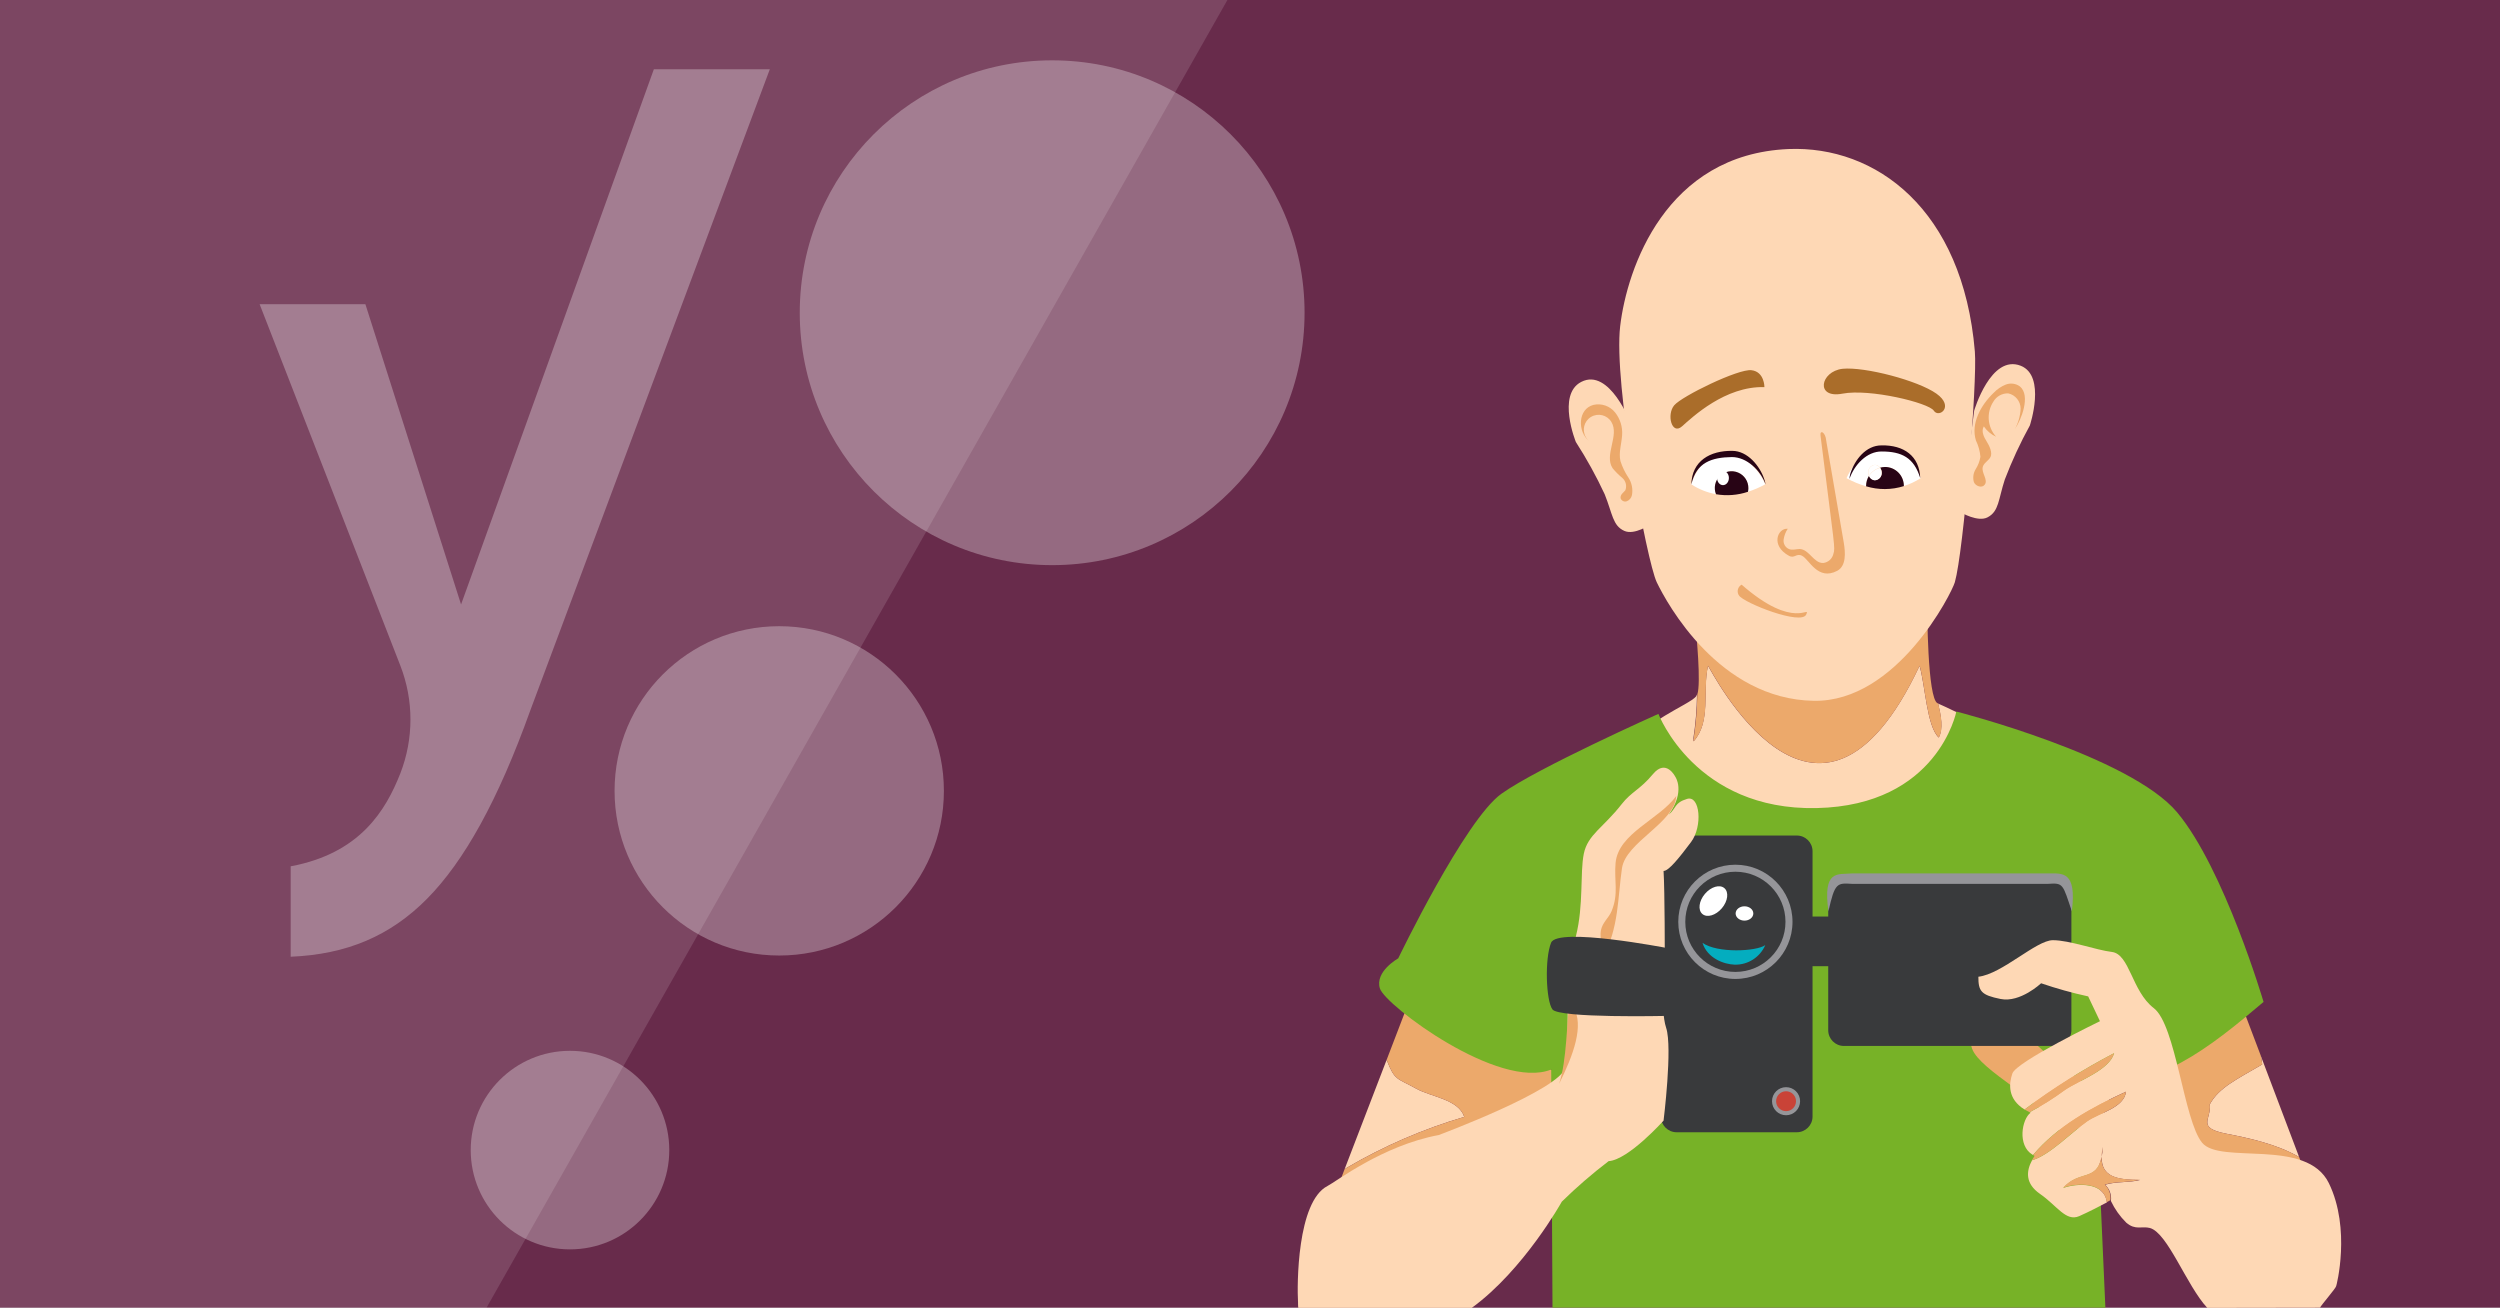
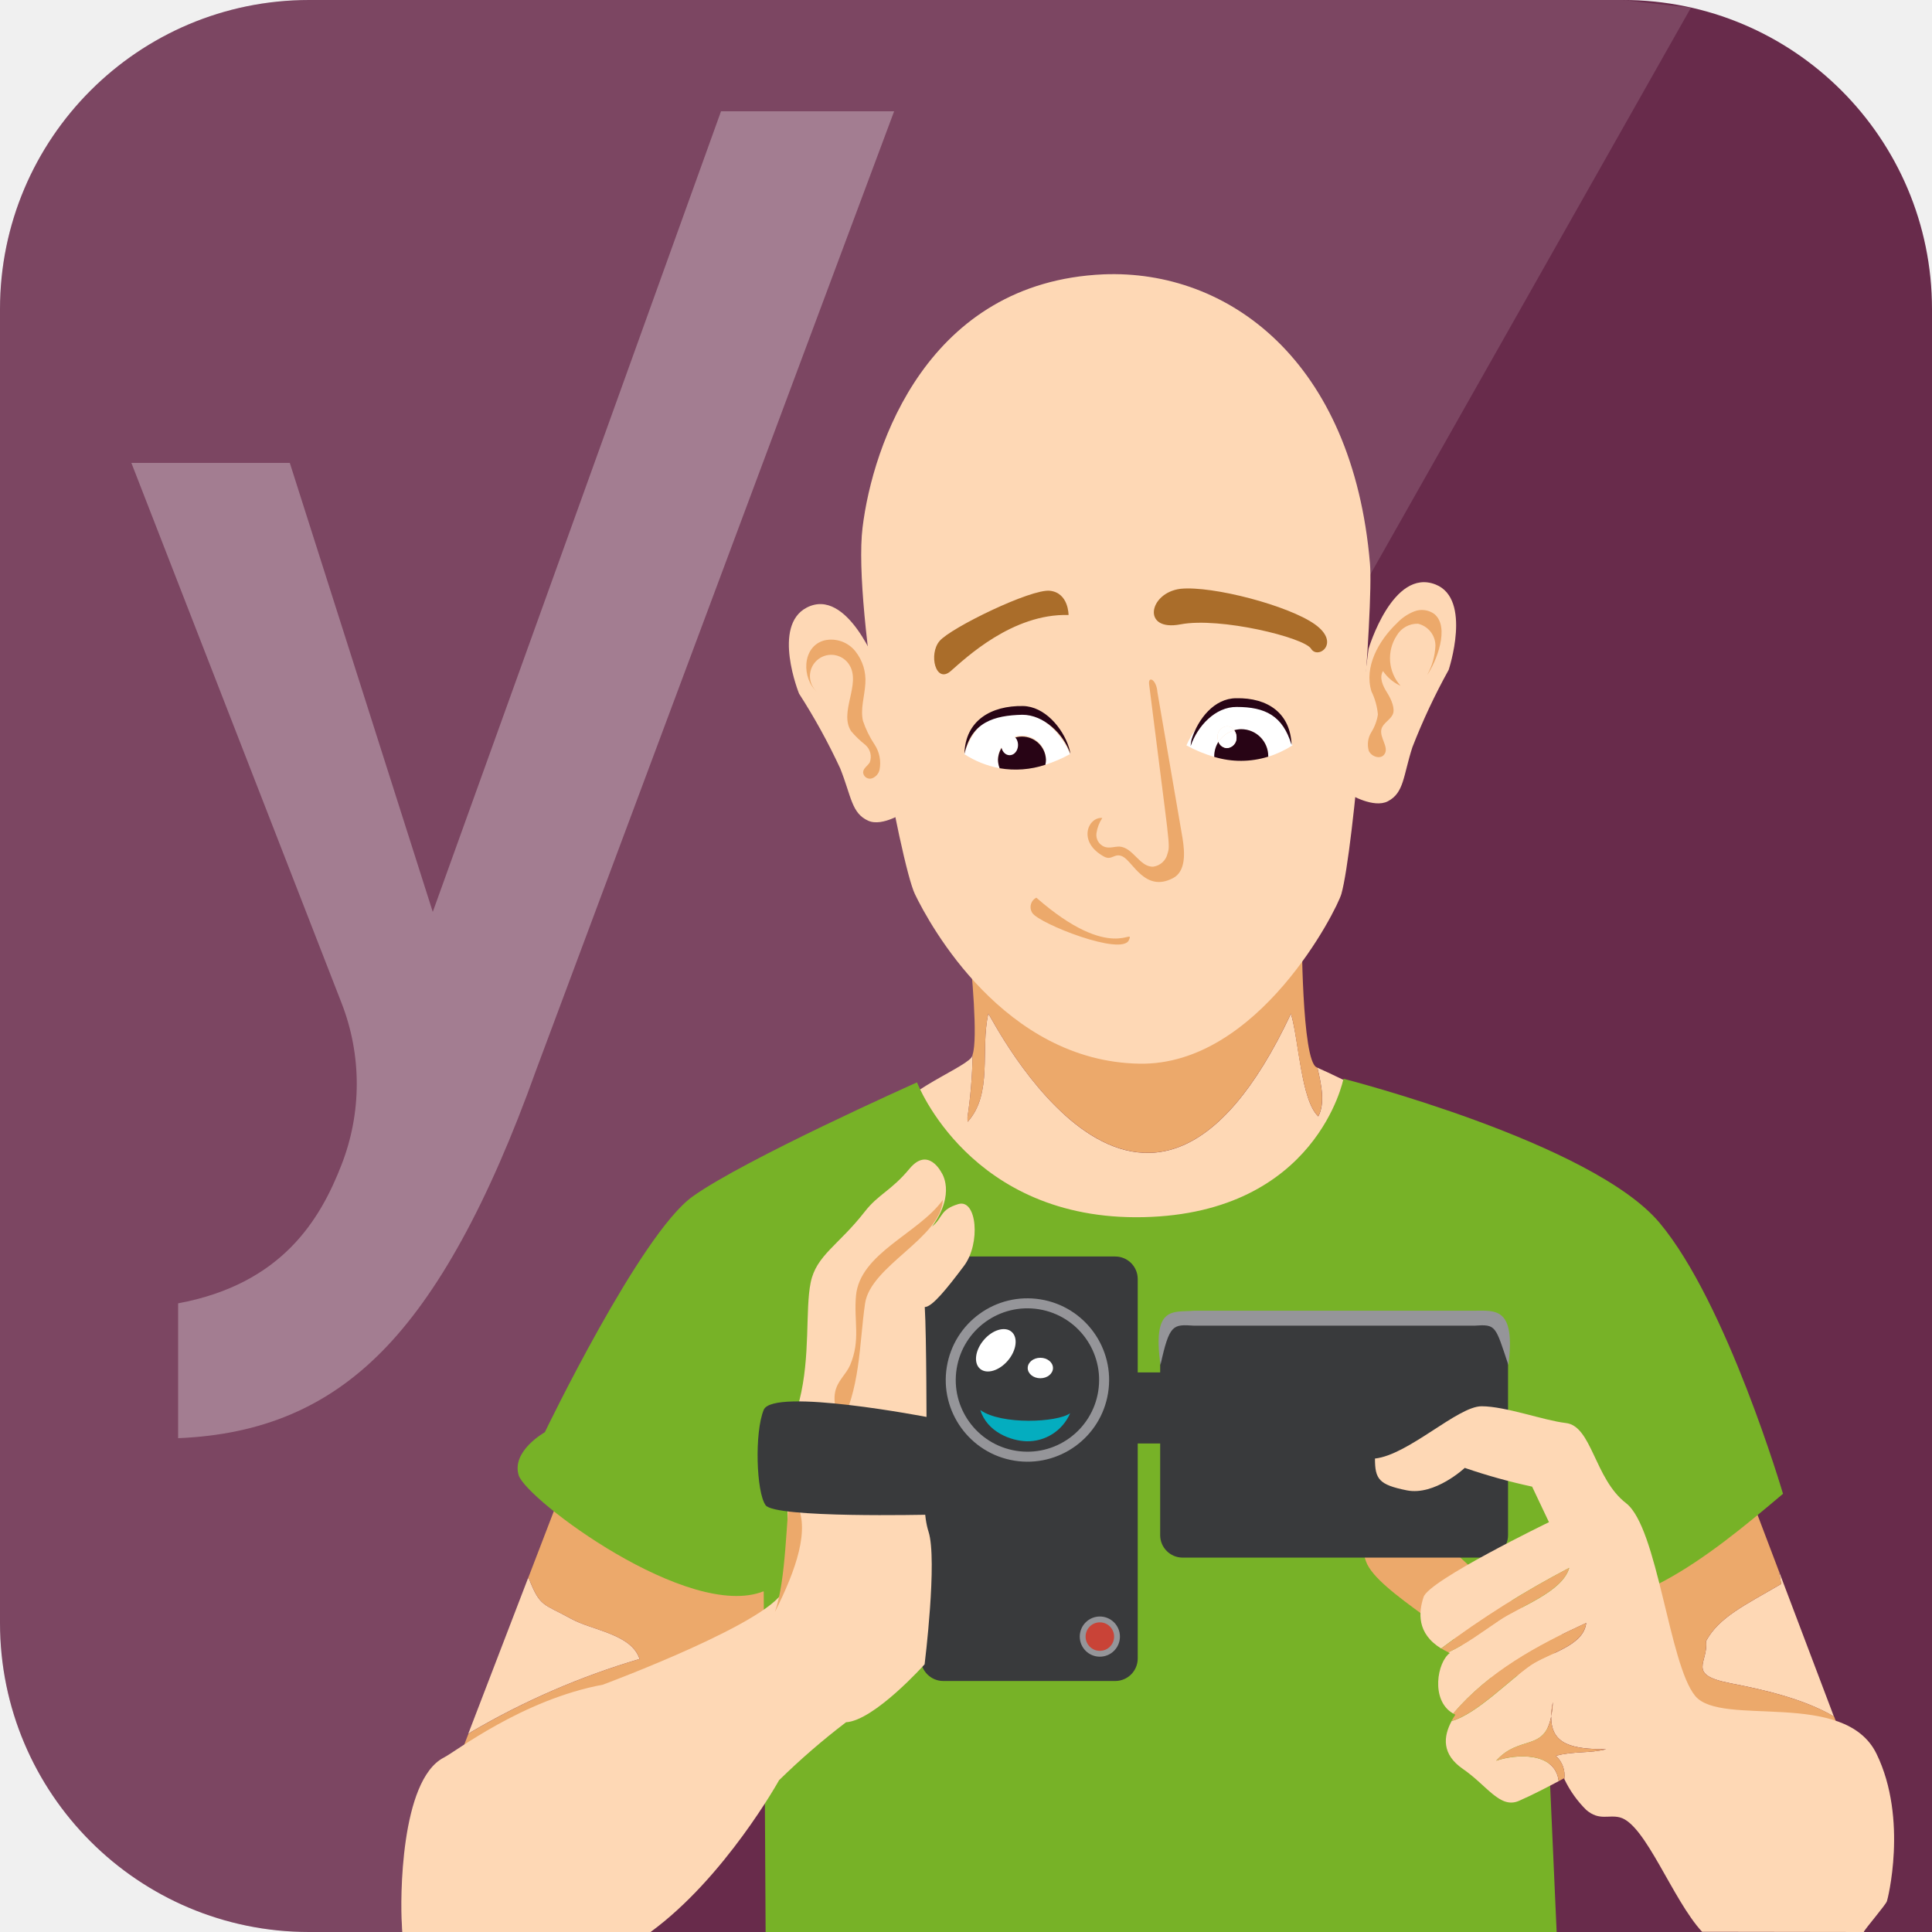
- <svg xmlns="http://www.w3.org/2000/svg" role="img" aria-hidden="true" viewBox="0 0 520 272" focusable="false">
-   <path fill="#682b4b" d="M0 0h520v272H0z" />
-   <path fill="#fff" d="M0 0v272h101.2L255.3 0H0z" opacity=".13" />
-   <path fill="#fff" d="M60.46 180.19V199c11.62-.48 20.71-4.3 28.4-12.09s14.74-20.43 21.46-39.19l49.8-133.31H136L95.9 125.73 76 63.27H54l29.26 75.15a30.9 30.9 0 0 1 0 22.47c-3.01 7.63-8.33 16.61-22.8 19.3z" opacity=".3" />
-   <circle cx="218.85" cy="65.05" r="52.5" fill="#fff" opacity=".3" />
-   <circle cx="162.08" cy="164.5" r="34.25" fill="#fff" opacity=".3" />
-   <circle cx="118.56" cy="239.22" r="20.65" fill="#fff" opacity=".3" />
-   <path fill="#fed8b5" d="M403.13 146.34c.62 2.58 1.1 5.24.13 7.07-2.51-2.33-2.82-11-4-14.93-21.29 45.38-43.59.35-44 0-1.2 5.3.7 11.59-3 15.72-.07-.51 0-.95-.06-.47a67.27 67.27 0 0 0 .78-9.28 1.66 1.66 0 0 1-.19.4c-1.46 1.81-11.9 5.64-11.9 9.82s17.52 16.43 37.95 18.3c18.06 1.36 30.64-6.25 41.57-16.32 1.36-1.58-14.75-9.22-17.28-10.31z" />
-   <path fill="#eca96b" d="M352.28 154.2c3.71-4.13 1.81-10.42 3-15.72.41.35 22.71 45.38 44 0 1.15 3.9 1.46 12.6 4 14.93 1-1.83.49-4.49-.13-7.07l-.11-.05c-2.19-.89-2.17-20.12-2.17-20.12l-2.87-.07c-9 6.67-16.21 12.83-28.76 11.08-7-1-13.09-3.57-16.81-9.39.51 4.74 1.39 14.29.61 16.66a67.27 67.27 0 0 1-.78 9.28c.06-.48-.05-.04.02.47z" />
-   <path fill="#fed8b5" d="M372 31c-25.56 1.1-33.57 24.81-35 36.81s5.55 49 7.6 53.29c2.18 4.53 13 24.33 32.65 24.67 17.32.3 28.72-22.43 29.36-24.67 1.81-6.35 4.7-41.69 4.16-48C408.28 43.49 390.14 30.26 372 31zm94.82 179.54l-.64-1.7-.18.16c.24.48.53 1 .82 1.54zm-7.19 19.17c.4 3.12-2.92 4.86 3.5 6.11 4.64.9 10.55 2.19 15.09 4.85l-8-21.13c.12.62.25 1.21.32 1.86-5.23 3.07-9.03 4.82-10.91 8.31z" />
-   <path fill="#eca96b" d="M463.13 235.82c-6.42-1.25-3.1-3-3.5-6.11 1.88-3.49 5.68-5.24 10.92-8.31-.07-.65-.2-1.24-.32-1.86l-3.41-9c-.29-.54-.58-1.06-.86-1.57a34.84 34.84 0 0 1-6.44 3.49l-12.74 8.2a120.57 120.57 0 0 1 3.63 12.23c1 4.58.35 5.55 4.93 7.08 6 2 12.92 2.45 19.09 3.82 1.72.38 3.7 1.25 5.61 1.67l-1.82-4.79c-4.54-2.67-10.45-3.95-15.09-4.85z" />
-   <path fill="#fed8b5" d="M304.57 232.31c-1.18-3.65-6.91-4.16-9.93-5.84-4.13-2.29-4.5-1.65-6.18-5.93a.28.28 0 0 1-.1.06l-8.69 22.6.5-.33a109.76 109.76 0 0 1 24.4-10.56z" />
-   <path fill="#eca96b" d="M293.8 206.42l-5.44 14.18a.28.28 0 0 0 .1-.06c1.68 4.28 2.05 3.64 6.18 5.93 3 1.68 8.75 2.19 9.93 5.84a109.76 109.76 0 0 0-24.4 10.56l-.5.33-3 7.87a122.58 122.58 0 0 1 13.65-7.25c5.39-2.28 11-4.73 16.51-6.67 3.05-1.06 6.74-1.46 9.45-3.27.75-.51 2.83-2.15 5-4l3.26-6.33z" />
-   <path fill="#fff" d="M360.18 98.06a3.48 3.48 0 0 1 3.48 3.49 3.65 3.65 0 0 1-.08.74 20 20 0 0 0 3.6-1.56c-3.18-7.3-12.24-9.51-15.41 0a14.21 14.21 0 0 0 5.16 2.07 3.47 3.47 0 0 1 3.25-4.74z" />
-   <path fill="#280415" d="M363.58 102.29a3.65 3.65 0 0 0 .08-.74 3.49 3.49 0 1 0-6.73 1.25 13.61 13.61 0 0 0 6.65-.51z" />
-   <path fill="#fff" d="M388.75 99a1.69 1.69 0 0 1-.15-.68 1.5 1.5 0 0 1 1.4-1.63 1.28 1.28 0 0 1 1.05.59 3.87 3.87 0 0 1 1-.15 3.92 3.92 0 0 1 3.93 3.92v.06a14.66 14.66 0 0 0 3.51-1.65c-3.18-9.51-12.24-7.3-15.41 0a19.75 19.75 0 0 0 4.07 1.69v-.1a3.93 3.93 0 0 1 .6-2.05z" />
-   <path fill="#280415" d="M396 101.11v-.06a3.92 3.92 0 0 0-3.93-3.92 3.87 3.87 0 0 0-1 .15 1.67 1.67 0 0 1 .34 1 1.5 1.5 0 0 1-1.41 1.59 1.39 1.39 0 0 1-1.24-.91 3.93 3.93 0 0 0-.61 2.09v.1a13.23 13.23 0 0 0 7.85-.04z" />
-   <path fill="#fff" d="M390 96.69a1.5 1.5 0 0 0-1.39 1.59 1.69 1.69 0 0 0 .15.68 3.91 3.91 0 0 1 2.24-1.68 1.28 1.28 0 0 0-1-.59z" />
-   <path fill="#fff" d="M388.75 99a1.39 1.39 0 0 0 1.24.91 1.5 1.5 0 0 0 1.39-1.59 1.67 1.67 0 0 0-.34-1 3.91 3.91 0 0 0-2.29 1.68z" />
-   <path fill="#77b227" d="M437.92 272h-115l-.27-49.54c-10.88 4.37-34.53-13.33-35.63-16.86s3.81-6.26 3.81-6.26 13.87-28.82 21.48-34.25 32.64-16.6 32.64-16.6 7.66 20.13 32.9 19.59S406.92 148 406.92 148s36.15 9.24 45.95 21 17.95 39.4 17.95 39.4c-11.26 9.57-22.59 18.5-35 16.32z" />
-   <path fill="#fed8b5" d="M328.89 79.44c-5.11 2.64-1.11 12.5-1.11 12.5a90.53 90.53 0 0 1 6 10.88c1.64 4.08 1.64 6.52 4.09 7.61 2.1.94 5.43-1.35 5.43-1.35l-4.06-20.94s-4.44-11.75-10.35-8.7zm91.43-3.36c5.32 2.12 1.89 12.42 1.89 12.42A89.74 89.74 0 0 0 417 99.74c-1.36 4.17-1.2 6.62-3.58 7.86-2 1.07-5.52-1-5.52-1l2.72-21.16s3.45-11.82 9.7-9.36z" />
-   <path fill="#eca96b" d="M378.67 90.63c2.94 23.56 3.1 23.22 2.67 24.59a2.46 2.46 0 0 1-2.08 1.88c-2 .11-2.91-2.83-4.93-2.91-.74 0-1.53.32-2.25 0a1.87 1.87 0 0 1-1.08-2 5.53 5.53 0 0 1 .85-2.21c-2.09-.18-3.65 3.5.26 5.63 1.16.63 1.54-.63 2.73 0 1.46.73 3.26 5.25 7.3 3.12 1.88-1 1.72-3.72 1.37-5.84q-1.83-10.59-3.65-21.2c-.13-1.82-1.38-2.4-1.19-1.06z" />
-   <path fill="#aa6d2a" d="M367 80.52c-8.15-.24-15 6.26-17.14 8.16s-3.25-2.46-1.62-4.38 13.33-7.62 16.06-7.3 2.7 3.52 2.7 3.52zm16.23-3.81c-4.62.55-5.7 6.26 0 5.17s17.95 1.91 19 3.54 4.37-.82.55-3.54-14.89-5.64-19.55-5.17z" />
-   <path fill="#eca96b" d="M362.26 121.61a1.56 1.56 0 0 0-.65 2.09.86.86 0 0 0 .1.16c1 1.55 13.05 6.32 14 3.93.88-2.03-2.44 3.46-13.45-6.18z" />
-   <path fill="#280415" d="M367 99.78c-.94-2.92-3.56-6-6.67-6-4.61-.08-8.44 2.09-8.53 7 1-4.63 4.29-5.65 8.44-5.71 3.09 0 6 2.78 7 5.71a5.21 5.21 0 0 0-.24-1zm17.84-1.17a5.4 5.4 0 0 0-.15 1c1-2.92 3.62-5.75 6.72-5.7 4.13 0 6.7 1.27 8 5.53-.17-4.63-3.44-6.89-8.05-6.8-3.24-.01-5.59 2.98-6.52 5.97z" />
-   <path fill="#eca96b" d="M411.82 211.58s-3.27 1.9-1.63 6.53 15.22 11.15 16.82 15.74 17.68-3.81 9.24-7.29-17.12-14.69-20.66-16.06-3.77 1.08-3.77 1.08zM331.46 84.21a4.5 4.5 0 0 1 4.48 1.58 6.79 6.79 0 0 1 1.46 4.71c-.11 1.81-.75 3.63-.35 5.4a13.83 13.83 0 0 0 1.66 3.44 5 5 0 0 1 .73 3.67 1.76 1.76 0 0 1-1.12 1.27 1 1 0 0 1-1.24-.67.68.68 0 0 1 0-.19c0-.6.65-1 1-1.46a2.3 2.3 0 0 0-.66-2.57 14.62 14.62 0 0 1-2-2c-1.81-2.76 1.46-6.82-.25-9.62a3.09 3.09 0 1 0-5.29 3.2 2.91 2.91 0 0 0 .64.76c-2.41-1.93-2.38-6.66.94-7.52zm88.67-3.84a3.09 3.09 0 0 0-2.92-.38 7.07 7.07 0 0 0-2.53 1.72c-2.68 2.57-4.78 6.37-3.69 9.91a9.64 9.64 0 0 1 .94 3.4 7.07 7.07 0 0 1-1 2.59 3.34 3.34 0 0 0-.36 2.67c.36.86 1.68 1.3 2.24.55.79-1-.71-2.43-.4-3.69.21-.88 1.24-1.3 1.63-2.12s-.17-2.2-.79-3.16-1.21-2.21-.61-3.17a6.12 6.12 0 0 0 2.55 2.15 6 6 0 0 1-.57-7.3 3.46 3.46 0 0 1 3.1-1.72 3.28 3.28 0 0 1 2.57 3.18 9.69 9.69 0 0 1-1.21 4.27c1.31-1.88 3.38-6.99 1.05-8.9z" />
-   <rect width="50.58" height="35.62" x="380.27" y="181.94" fill="#393a3c" rx="3.27" />
-   <path fill="#959599" d="M380.32 189.56c-1.23-8.75 1.91-7.62 4.93-7.89H426c3 0 6-.54 4.94 7.89-1.91-5.72-1.75-5.94-4.94-5.72h-40.8c-3.07-.19-3.57-.26-4.88 5.72z" />
-   <rect width="31.54" height="61.72" x="345.47" y="173.79" fill="#393a3c" rx="3.27" />
-   <path fill="#393a3c" d="M375.11 190.64h7.34v10.33h-7.34z" />
-   <circle cx="360.96" cy="191.74" r="11.88" fill="#959599" />
-   <circle cx="360.96" cy="191.74" r="10.42" fill="#393a3c" />
-   <path fill="#04adbf" d="M360.83 200.65a6.76 6.76 0 0 0 6.35-4.07c-1.87 1.34-10 1.72-13.06-.47 1.01 3.23 4.47 4.47 6.71 4.54z" />
-   <ellipse cx="356.38" cy="187.43" fill="#fff" rx="3.53" ry="2.31" transform="rotate(-49.71 356.374 187.423)" />
-   <ellipse cx="362.85" cy="190" fill="#fff" rx="1.84" ry="1.49" />
-   <circle cx="371.5" cy="229.05" r="2.92" fill="#959599" />
-   <circle cx="371.5" cy="229.05" r="2.07" fill="#c94337" />
-   <ellipse cx="358.38" cy="99.42" fill="#fff" rx="1.23" ry="1.49" />
-   <path fill="#fed8b5" d="M350.91 166.17c-2.7.82-2.18 1.91-3.81 3.27 3.53-4.89 1.36-7.88 1.36-7.88s-1.91-3.83-4.63-.56-4.49 3.66-6.52 6.26c-3.81 4.89-7.07 6.34-7.88 10.33s0 10.61-1.64 17.14c-1.18 4.74-1.89 9-1.89 9s.54 13.59-.28 18.22-26.37 14.14-26.37 14.14c-11.69 2.17-21.48 9.79-23.12 10.59-6.36 3.26-6.36 20.67-6.14 24.2 0 .11 0 1 .06 1.15h36.09c10.85-7.91 18.72-22.09 18.72-22.09a103.74 103.74 0 0 1 9.73-8.42c4.13-.27 11.43-8.43 11.43-8.43s1.9-15.22.54-19.3-.28-14.14-.28-14.14 0-14.41-.26-18.49c1.08 0 3.25-2.73 5.71-6s1.89-9.81-.82-8.99z" />
-   <path fill="#eca96b" d="M348.66 165.57c-3.53 4.89-12.05 7.72-12.62 13.92-.34 3.72.7 6.38-.85 10.07-.64 1.46-1.84 2.26-2.19 3.91s.47 3.71.43 5.53c3.29-5.83 3.06-12.44 3.94-18.41.8-5.46 11.03-9.49 11.29-15.02zm-21.38 43.96c2.26 3.72 0 9.93-3 15.92 1.64-4.63 1.62-13.59 2.22-17.52a5.17 5.17 0 0 1 1.24 4.24" />
-   <path fill="#393a3c" d="M346.56 197.16s-22.58-4.37-23.93-1.08-1.08 12 .27 13.87 23.66 1.36 23.66 1.36z" />
-   <path fill="#fed8b5" d="M482.57 272c.13-.42 3.26-4 3.35-4.48.05 0 3.12-11.89-1.51-21.41s-22.56-3.81-26.37-8.42-5.44-24.47-10.05-28-4.99-11.27-8.76-11.69c-3.17-.37-8.76-2.44-12.23-2.44s-10.61 7.06-15.5 7.6c0 3 .54 3.81 4.63 4.63s8.42-3.27 8.42-3.27a87.71 87.71 0 0 0 9.79 2.73l2.45 5.16s-17.41 8.43-18.22 10.88c-.74 2.21-1 5.3 2.54 7.49a136.91 136.91 0 0 1 18.63-11.73c-1 3.54-7.19 5.61-10.21 7.65a59.2 59.2 0 0 1-7.37 4.64l.21.1c-1.82 1.31-2.82 6.83.41 8.75.13-.22.18-.28 0 0l.08.05c5.19-6.1 12.22-9.9 19.34-13.17-.37 3.34-5.46 4.38-8 6.13-3.19 2.19-7.87 7.1-11.53 8.13-1.22 2.26-1.47 4.83 1.65 7 3.54 2.44 5.38 5.84 8.15 4.63 2-.88 4.53-2.2 5.77-2.86-.51-4.33-6.31-4-9.09-3 3.39-3.78 7-1.28 8-6.45a11.26 11.26 0 0 1 .24-2.08 15.16 15.16 0 0 1-.24 2.08c-.06 4.17 3.17 4.76 8 4.78-2.28.61-4.88.26-7.3 1a3.82 3.82 0 0 1 1.22 3.38 16 16 0 0 0 3.2 4.51c1.91 1.64 3.24.66 4.9 1.1 3.71 1 7.62 11.95 11.94 16.62z" />
-   <path fill="#eca96b" d="M439.74 219.05a136.91 136.91 0 0 0-18.63 11.73c.32.19.67.38 1.05.56a59.2 59.2 0 0 0 7.37-4.64c3.02-2.04 9.2-4.11 10.21-7.65zm-16.96 21.14v.05-.05zm19.43-13.12c-7.12 3.27-14.15 7.07-19.34 13.17a3.3 3.3 0 0 0 .32.18c-.2.3-.38.6-.55.91 3.66-1 8.34-5.94 11.53-8.13 2.58-1.76 7.67-2.79 8.04-6.13zm-5.09 13.58a15.16 15.16 0 0 0 .24-2.08 11.26 11.26 0 0 0-.24 2.08z" />
-   <path fill="#eca96b" d="M437.8 246.39c2.42-.7 5-.35 7.3-1-4.81 0-8-.61-8-4.78-1 5.17-4.61 2.67-8 6.45 2.78-1 8.58-1.36 9.09 3l.76-.41v.11a3.82 3.82 0 0 0-1.15-3.37z" />
+ <svg xmlns="http://www.w3.org/2000/svg" role="img" aria-hidden="true" viewBox="0 0 500 500" focusable="false">
+   <path fill="#682b4b" d="M80 0h340a80 80 0 0 1 80 80v420H80a80 80 0 0 1-80-80V80A80 80 0 0 1 80 0z" />
+   <path fill="#fff" d="M420 0H80A80 80 0 0 0 0 80v340a80 80 0 0 0 80 80h75.89L437.61 2" opacity=".13" />
+   <path fill="#fff" d="M46.1 337.3v34.9c21.6-.9 38.5-8 52.8-22.5s27.4-38 39.9-72.9l92.6-248h-44.8L112 236 75 119.8H34l54.4 139.8a57.54 57.54 0 0 1 0 41.8c-5.5 14.2-15.4 30.9-42.3 35.9z" opacity=".3" />
+   <path fill="#fed8b5" d="M340.94 276.32c1.11 4.6 2 9.32.23 12.6-4.47-4.16-5-19.64-7.07-26.58-37.9 80.76-77.59.62-78.32 0-2.13 9.43 1.25 20.63-5.35 28-.13-.91.08-1.69-.1-.83a121.37 121.37 0 0 0 1.38-16.51 2.55 2.55 0 0 1-.34.72c-2.6 3.22-21.17 10.05-21.17 17.48s31.17 29.25 67.53 32.57c32.16 2.42 54.56-11.11 74-29 2.4-2.91-26.28-16.5-30.79-18.45z" />
+   <path fill="#eca96b" d="M250.43 290.32c6.6-7.35 3.22-18.55 5.35-28 .73.62 40.42 80.76 78.32 0 2 6.94 2.6 22.42 7.07 26.58 1.73-3.28.88-8-.23-12.6l-.19-.08c-3.89-1.59-3.87-35.82-3.87-35.82l-5.15-.12c-16 11.88-28.84 22.84-51.19 19.73-12.49-1.73-23.3-6.37-29.91-16.73.9 8.44 2.47 25.44 1.08 29.65a121.37 121.37 0 0 1-1.38 16.54c.18-.84-.03-.06.1.85z" />
+   <path fill="#fed8b5" d="M285.58 71c-45.49 2-59.75 44.16-62.35 65.52s9.87 87.23 13.54 94.86c3.87 8.06 23.12 43.31 58.11 43.9 30.83.55 51.12-39.92 52.26-43.9 3.22-11.3 8.37-74.21 7.41-85.51C350.1 93.26 317.81 69.7 285.58 71zm168.73 319.6l-1.14-3c-.13.09-.27.16-.39.25.51.86 1.01 1.8 1.53 2.75zm-12.79 34.12c.7 5.56-5.2 8.65 6.23 10.89 8.26 1.6 18.77 3.9 26.86 8.62l-14.23-37.6c.21 1.09.44 2.15.57 3.31-9.33 5.46-16.08 8.57-19.43 14.78z" />
+   <path fill="#eca96b" d="M447.75 435.61c-11.43-2.24-5.53-5.33-6.23-10.89 3.35-6.21 10.1-9.32 19.43-14.78-.13-1.16-.36-2.22-.57-3.31l-6.07-16c-.52-1-1-1.89-1.53-2.78a63.41 63.41 0 0 1-11.46 6.15l-22.69 14.59a212.62 212.62 0 0 1 6.47 21.76c1.76 8.16.62 9.87 8.78 12.6 10.6 3.61 23 4.37 34 6.81 3.06.68 6.59 2.23 10 3l-3.22-8.53c-8.14-4.72-18.66-7.02-26.91-8.62z" />
+   <path fill="#fed8b5" d="M165.51 429.34c-2.1-6.49-12.31-7.4-17.69-10.39-7.35-4.07-8-2.93-11-10.54a.51.51 0 0 1-.19.09l-15.46 40.24c.3-.2.57-.39.89-.59a195.92 195.92 0 0 1 43.45-18.81z" />
+   <path fill="#eca96b" d="M146.34 383.26l-9.69 25.24a.51.51 0 0 0 .19-.09c3 7.61 3.63 6.47 11 10.54 5.38 3 15.59 3.9 17.69 10.39a195.92 195.92 0 0 0-43.43 18.81c-.32.2-.59.39-.89.59l-5.39 14c8-4.63 16-9.41 24.31-12.91 9.58-4 19.58-8.42 29.38-11.87 5.43-1.9 12-2.6 16.83-5.82 1.33-.92 5-3.83 8.93-7.12l5.8-11.27z" />
+   <path fill="#fff" d="M264.48 190.39a6.21 6.21 0 0 1 6.21 6.2 5.83 5.83 0 0 1-.15 1.33 36 36 0 0 0 6.41-2.78c-5.66-13-21.79-16.94-27.43 0a25.31 25.31 0 0 0 9.19 3.68 6.1 6.1 0 0 1-.43-2.23 6.21 6.21 0 0 1 6.2-6.2z" />
+   <path fill="#280415" d="M270.54 197.92a5.83 5.83 0 0 0 .15-1.33 6.21 6.21 0 0 0-12.41 0 6.1 6.1 0 0 0 .43 2.23 24.39 24.39 0 0 0 11.83-.9z" />
+   <path fill="#fff" d="M315.35 192a3 3 0 0 1-.26-1.21 2.67 2.67 0 0 1 2.46-2.84 2.35 2.35 0 0 1 1.88 1.05 6.77 6.77 0 0 1 1.81-.27 7 7 0 0 1 7 7v.11a26.53 26.53 0 0 0 6.25-2.94c-5.67-16.94-21.8-13-27.44 0a35.78 35.78 0 0 0 7.24 3v-.18a7 7 0 0 1 1.06-3.72z" />
+   <path fill="#280415" d="M328.22 195.82v-.11a7 7 0 0 0-7-7 6.77 6.77 0 0 0-1.81.27 3.07 3.07 0 0 1 .59 1.79 2.67 2.67 0 0 1-2.47 2.83 2.46 2.46 0 0 1-2.2-1.62 7 7 0 0 0-1.09 3.72v.18a23.69 23.69 0 0 0 13.98-.06z" />
+   <path fill="#fff" d="M317.55 187.94a2.67 2.67 0 0 0-2.46 2.84 3 3 0 0 0 .26 1.21 7 7 0 0 1 4.08-3 2.35 2.35 0 0 0-1.88-1.05z" />
+   <path fill="#fff" d="M315.35 192a2.46 2.46 0 0 0 2.2 1.62 2.67 2.67 0 0 0 2.47-2.83 3.07 3.07 0 0 0-.59-1.79 7 7 0 0 0-4.08 3z" />
+   <path fill="#77b227" d="M402.86 500H198.14l-.49-88.19c-19.36 7.79-61.46-23.72-63.41-30s6.76-11.15 6.76-11.15 24.68-51.3 38.24-61 58.08-29.54 58.08-29.54S251 316 295.92 315s51.77-35.82 51.77-35.82 64.34 16.44 81.8 37.28 31.95 70.13 31.95 70.13c-20.05 17-40.21 32.94-62.34 29z" />
+   <path fill="#fed8b5" d="M208.79 157.24c-9.09 4.7-2 22.26-2 22.26a161 161 0 0 1 10.65 19.35c2.91 7.28 2.91 11.62 7.27 13.56 3.74 1.67 9.66-2.41 9.66-2.41l-7.22-37.28s-7.84-20.91-18.36-15.48zm162.74-5.97c9.49 3.76 3.38 22.1 3.38 22.1a162.49 162.49 0 0 0-9.38 20c-2.41 7.43-2.13 11.8-6.36 14-3.64 1.9-9.82-1.79-9.82-1.79l4.83-37.66s6.24-21.04 17.35-16.65z" />
+   <path fill="#eca96b" d="M297.4 177.16c5.24 41.93 5.53 41.33 4.75 43.77a4.39 4.39 0 0 1-3.69 3.36c-3.51.18-5.19-5-8.78-5.2-1.32 0-2.73.57-4 0a3.3 3.3 0 0 1-1.92-3.45 9.73 9.73 0 0 1 1.51-3.95c-3.72-.32-6.5 6.23.46 10 2.06 1.12 2.73-1.11 4.86 0 2.6 1.3 5.79 9.36 13 5.56 3.35-1.76 3.06-6.62 2.44-10.39q-3.27-18.85-6.49-37.74c-.25-3.31-2.48-4.35-2.14-1.96z" />
+   <path fill="#aa6d2a" d="M276.54 159.16c-14.5-.41-26.63 11.15-30.5 14.52s-5.79-4.36-2.88-7.79 23.71-13.56 28.57-13 4.81 6.27 4.81 6.27zm28.99-6.78c-8.24 1-10.16 11.15 0 9.2s32 3.4 33.77 6.31 7.79-1.45 1-6.31-26.49-10.03-34.77-9.2z" />
+   <path fill="#eca96b" d="M268.2 232.31A2.75 2.75 0 0 0 267 236a2.61 2.61 0 0 0 .17.28c1.77 2.76 23.23 11.25 25 7 1.54-3.59-4.38 6.18-23.97-10.97z" />
+   <path fill="#280415" d="M276.64 193.45c-1.66-5.19-6.34-10.62-11.87-10.73-8.21-.15-15 3.72-15.17 12.42 1.77-8.23 7.64-10 15-10.16 5.51 0 10.68 4.94 12.42 10.16a9.86 9.86 0 0 0-.38-1.69zm31.74-2.08a10.28 10.28 0 0 0-.25 1.74c1.74-5.19 6.44-10.23 11.94-10.15 7.36 0 11.93 2.26 14.19 9.84-.31-8.23-6.13-12.26-14.34-12.1-5.69.02-9.87 5.35-11.54 10.67z" />
+   <path fill="#eca96b" d="M356.42 392.46s-5.82 3.37-2.91 11.61 27.09 19.85 29.95 28 31.45-6.78 16.44-13-30.47-26.07-36.78-28.53-6.7 1.92-6.7 1.92zM213.36 165.73a8 8 0 0 1 8 2.81 12 12 0 0 1 2.59 8.39c-.18 3.22-1.32 6.47-.62 9.61a25.7 25.7 0 0 0 3 6.13 8.78 8.78 0 0 1 1.3 6.52 3.07 3.07 0 0 1-2 2.26 1.76 1.76 0 0 1-2.19-1.19 1.37 1.37 0 0 1-.07-.34c0-1.07 1.17-1.72 1.72-2.6a4.08 4.08 0 0 0-1.17-4.57 25.18 25.18 0 0 1-3.64-3.51c-3.22-4.91 2.6-12.13-.44-17.12a5.51 5.51 0 0 0-9.43 5.71 5.58 5.58 0 0 0 1.14 1.33c-4.14-3.48-4.08-11.89 1.81-13.43zm157.84-6.83a5.47 5.47 0 0 0-5.2-.67 12.26 12.26 0 0 0-4.49 3.06c-4.78 4.57-8.52 11.33-6.58 17.64a17.06 17.06 0 0 1 1.67 6 12.28 12.28 0 0 1-1.72 4.6 6 6 0 0 0-.65 4.75c.65 1.54 3 2.32 4 1 1.41-1.79-1.27-4.34-.72-6.57.39-1.56 2.2-2.31 2.91-3.77s-.32-3.92-1.41-5.63-2.15-3.93-1.09-5.64a10.9 10.9 0 0 0 4.55 3.82 10.7 10.7 0 0 1-1-13 6.17 6.17 0 0 1 5.5-3.07 5.85 5.85 0 0 1 4.52 5.67 17.11 17.11 0 0 1-2.15 7.61c2.32-3.3 6.01-12.39 1.86-15.8z" />
+   <rect width="90.03" height="63.41" x="300.25" y="339.7" fill="#393a3c" rx="5.82" />
+   <path fill="#959599" d="M300.33 353.26c-2.18-15.59 3.41-13.56 8.78-14.05h72.48c5.37 0 10.7-1 8.78 14.05-3.41-10.18-3.12-10.57-8.78-10.18H309c-5.45-.34-6.33-.47-8.67 10.18z" />
+   <rect width="56.14" height="109.86" x="238.3" y="325.18" fill="#393a3c" rx="5.82" />
+   <path fill="#393a3c" d="M291.06 355.18h13.07v18.39h-13.07z" />
+   <circle cx="265.89" cy="357.13" r="21.14" fill="#959599" transform="rotate(-80.78 265.904 357.133)" />
+   <circle cx="265.89" cy="357.13" r="18.55" fill="#393a3c" transform="rotate(-80.78 265.904 357.133)" />
+   <path fill="#04adbf" d="M265.65 373a12 12 0 0 0 11.3-7.25c-3.32 2.39-17.79 3.07-23.25-.83 1.8 5.74 7.95 7.95 11.95 8.08z" />
+   <ellipse cx="257.72" cy="349.46" fill="#fff" rx="6.29" ry="4.1" transform="rotate(-49.71 257.715 349.46)" />
+   <ellipse cx="269.24" cy="354.04" fill="#fff" rx="3.27" ry="2.65" />
+   <circle cx="284.64" cy="423.55" r="5.2" fill="#959599" />
+   <circle cx="284.64" cy="423.55" r="3.69" fill="#c94337" />
+   <ellipse cx="261.29" cy="192.8" fill="#fff" rx="2.18" ry="2.65" />
+   <path fill="#fed8b5" d="M248 311.62c-4.81 1.45-3.87 3.4-6.78 5.82 6.29-8.7 2.42-14 2.42-14s-3.41-6.81-8.24-1-8 6.52-11.61 11.15c-6.78 8.7-12.57 11.27-14 18.39s0 18.88-2.91 30.49c-2.1 8.45-3.37 16-3.37 16s1 24.18-.5 32.42S156 436 156 436c-20.81 3.87-38.24 17.43-41.14 18.86-11.3 5.81-11.3 36.8-10.86 43.14 0 .21.07 1.85.11 2.05h64.19c19.31-14.08 33.32-39.33 33.32-39.33a184.37 184.37 0 0 1 17.33-15c7.35-.46 20.34-15 20.34-15s3.37-27.1 1-34.37-.5-25.17-.5-25.17 0-25.64-.46-32.92c1.92 0 5.79-4.85 10.15-10.65s3.34-17.45-1.48-15.99z" />
+   <path fill="#eca96b" d="M244 310.55c-6.29 8.71-21.46 13.75-22.47 24.79-.6 6.62 1.25 11.35-1.51 17.92-1.14 2.6-3.27 4-3.89 7s.83 6.6.75 9.85c5.87-10.39 5.45-22.16 7-32.79 1.43-9.75 19.64-16.92 20.12-26.77zm-38.07 78.25c4 6.62 0 17.69-5.37 28.34 2.91-8.24 2.88-24.19 3.94-31.18a9.18 9.18 0 0 1 2.21 7.54" />
+   <path fill="#393a3c" d="M240.25 366.79s-40.19-7.79-42.6-1.92-1.93 21.3.49 24.68 42.11 2.45 42.11 2.45z" />
+   <path fill="#fed8b5" d="M482.34 500c.25-.74 5.81-7.15 6-8 .08 0 5.55-21.16-2.69-38.1s-40.16-6.78-46.94-15-9.69-43.56-17.89-49.88S412 369 405.2 368.27c-5.64-.65-15.59-4.33-21.77-4.33s-18.88 12.57-27.59 13.53c0 5.32 1 6.78 8.24 8.23s15-5.81 15-5.81a152.59 152.59 0 0 0 17.43 4.85l4.36 9.2s-31 15-32.44 19.35c-1.32 3.94-1.8 9.45 4.53 13.33a243.65 243.65 0 0 1 33.16-20.86c-1.79 6.28-12.81 10-18.18 13.61-4.65 3.13-8.37 6-13.12 8.25l.39.19c-3.25 2.32-5 12.15.73 15.57.22-.4.3-.5 0 0l.15.09c9.24-10.86 21.76-17.63 34.42-23.45-.65 6-9.72 7.79-14.31 10.91-5.67 3.9-14 12.65-20.52 14.48-2.16 4-2.62 8.59 2.93 12.4 6.31 4.34 9.59 10.4 14.52 8.24 3.58-1.56 8.07-3.92 10.26-5.09-.91-7.71-11.23-7-16.18-5.28 6-6.73 12.47-2.29 14.24-11.48a20.73 20.73 0 0 1 .43-3.71 26.42 26.42 0 0 1-.43 3.71c-.11 7.42 5.65 8.47 14.2 8.5-4.05 1.09-8.67.47-13 1.71a6.84 6.84 0 0 1 2.19 6 28.34 28.34 0 0 0 5.68 8c3.41 2.9 5.77 1.16 8.73 1.94 6.61 1.73 13.57 21.28 21.24 29.59z" />
+   <path fill="#eca96b" d="M406.11 405.76A243.65 243.65 0 0 0 373 426.62a17.85 17.85 0 0 0 1.86 1c4.75-2.27 8.47-5.12 13.12-8.25 5.32-3.64 16.34-7.37 18.13-13.61zm-30.18 37.62l-.05.09.05-.09zM410.5 420c-12.66 5.82-25.18 12.59-34.42 23.45.19.1.36.22.57.32-.35.52-.68 1.07-1 1.62 6.52-1.83 14.85-10.58 20.52-14.48 4.61-3.1 13.68-4.91 14.33-10.91zm-9.06 24.2a26.42 26.42 0 0 0 .43-3.71 20.73 20.73 0 0 0-.43 3.71zm1.21 10.21c4.32-1.24 8.94-.62 13-1.71-8.55 0-14.31-1.08-14.2-8.5-1.77 9.19-8.21 4.75-14.24 11.48 4.95-1.76 15.27-2.43 16.18 5.28l1.35-.73a2 2 0 0 0 .11.2 6.84 6.84 0 0 0-2.2-6.02z" />
</svg>
